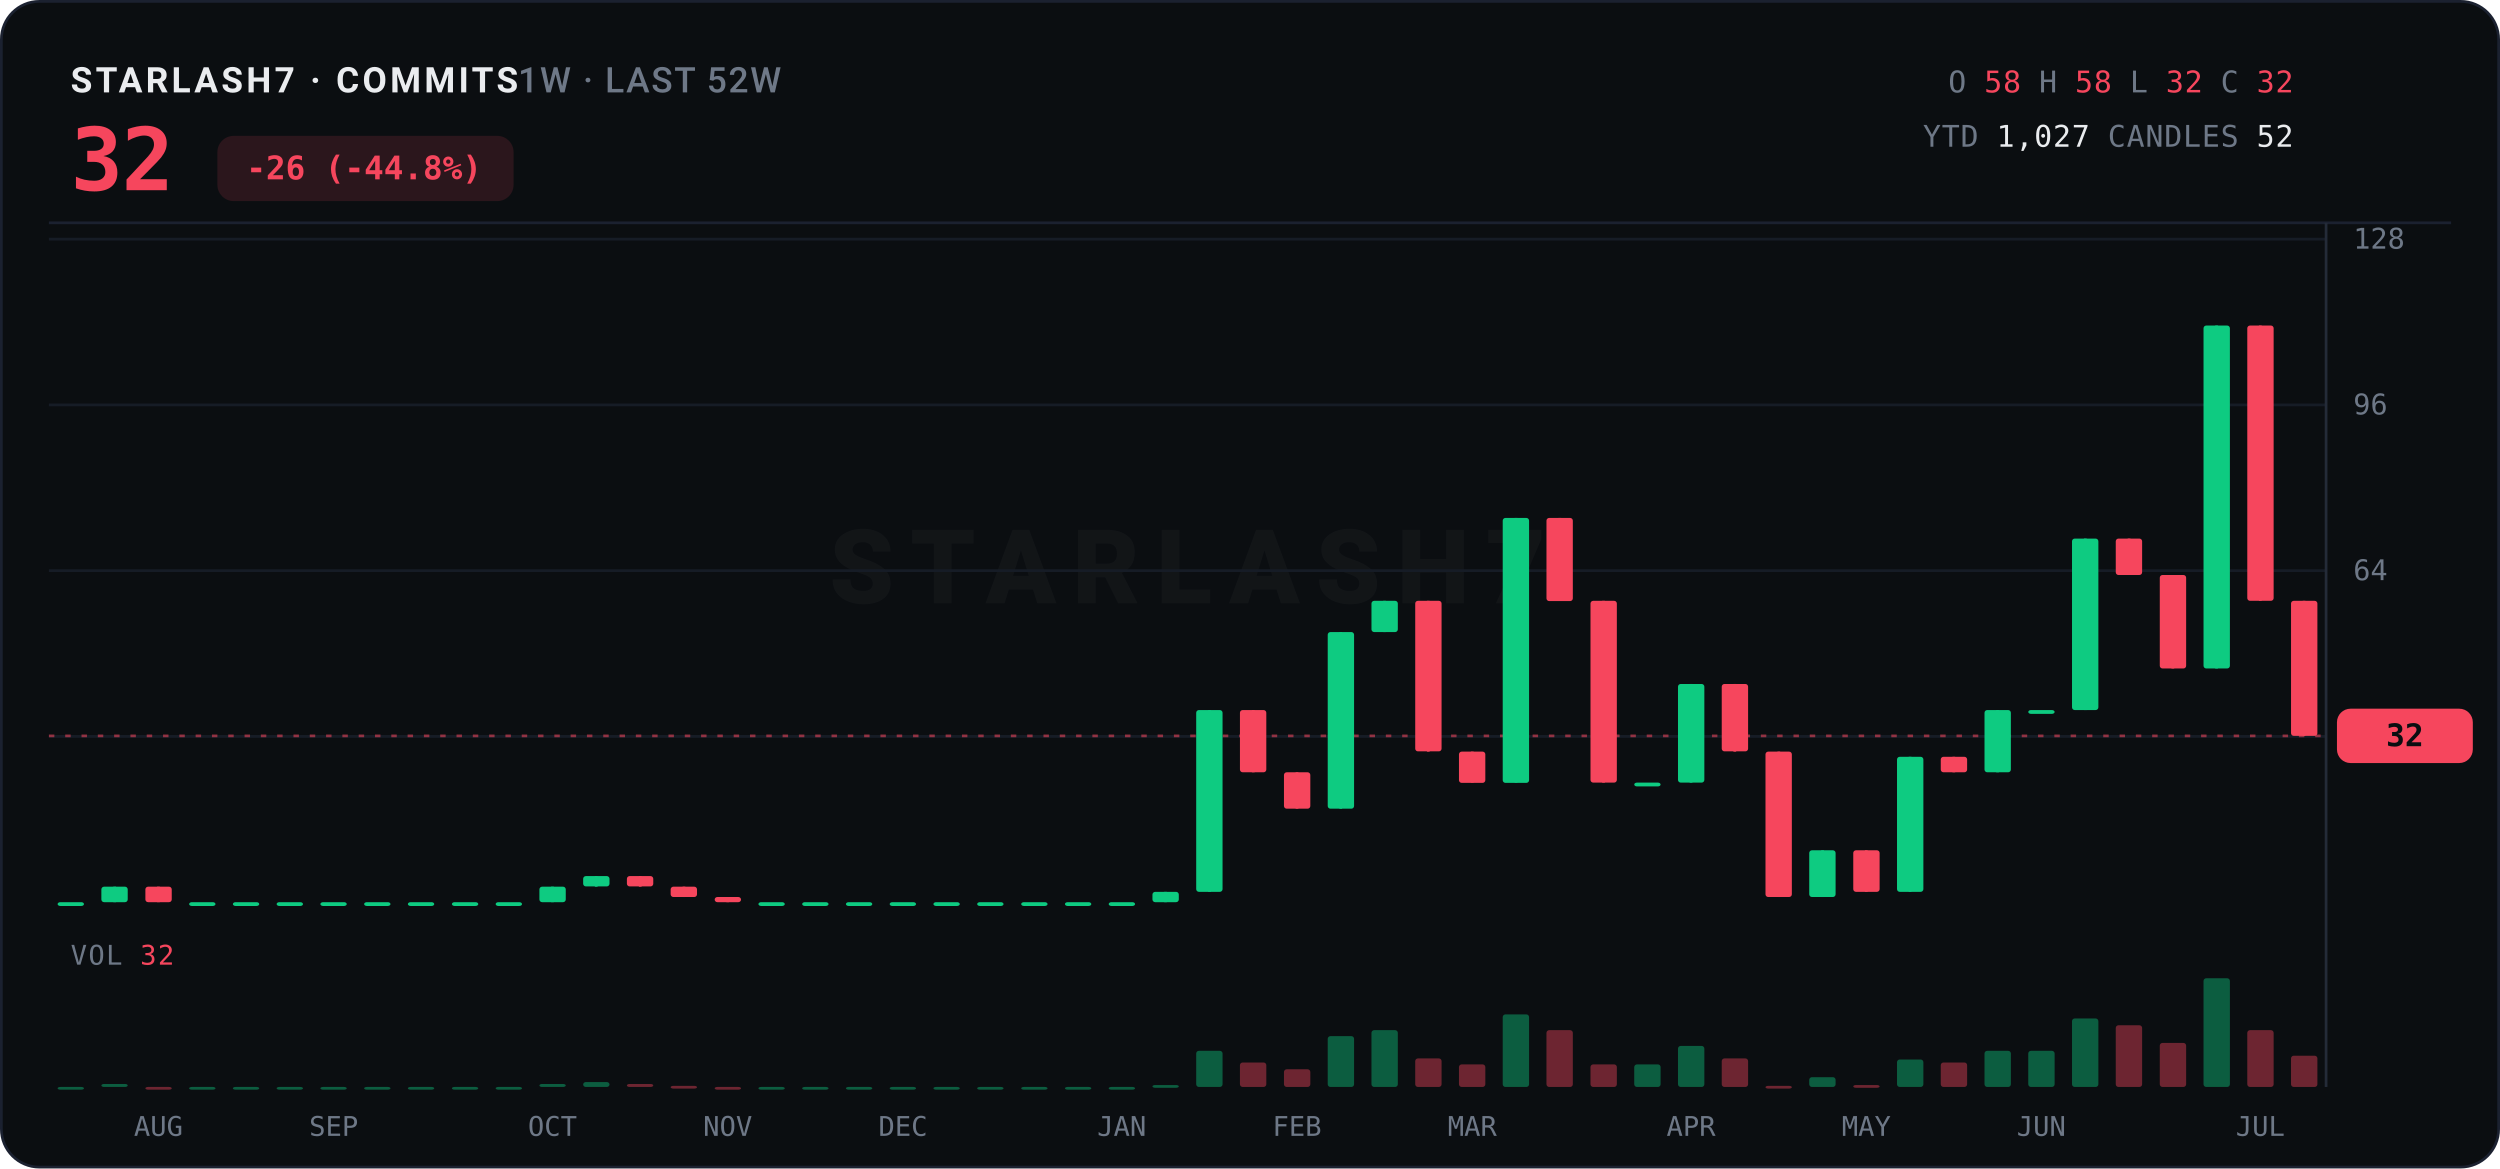
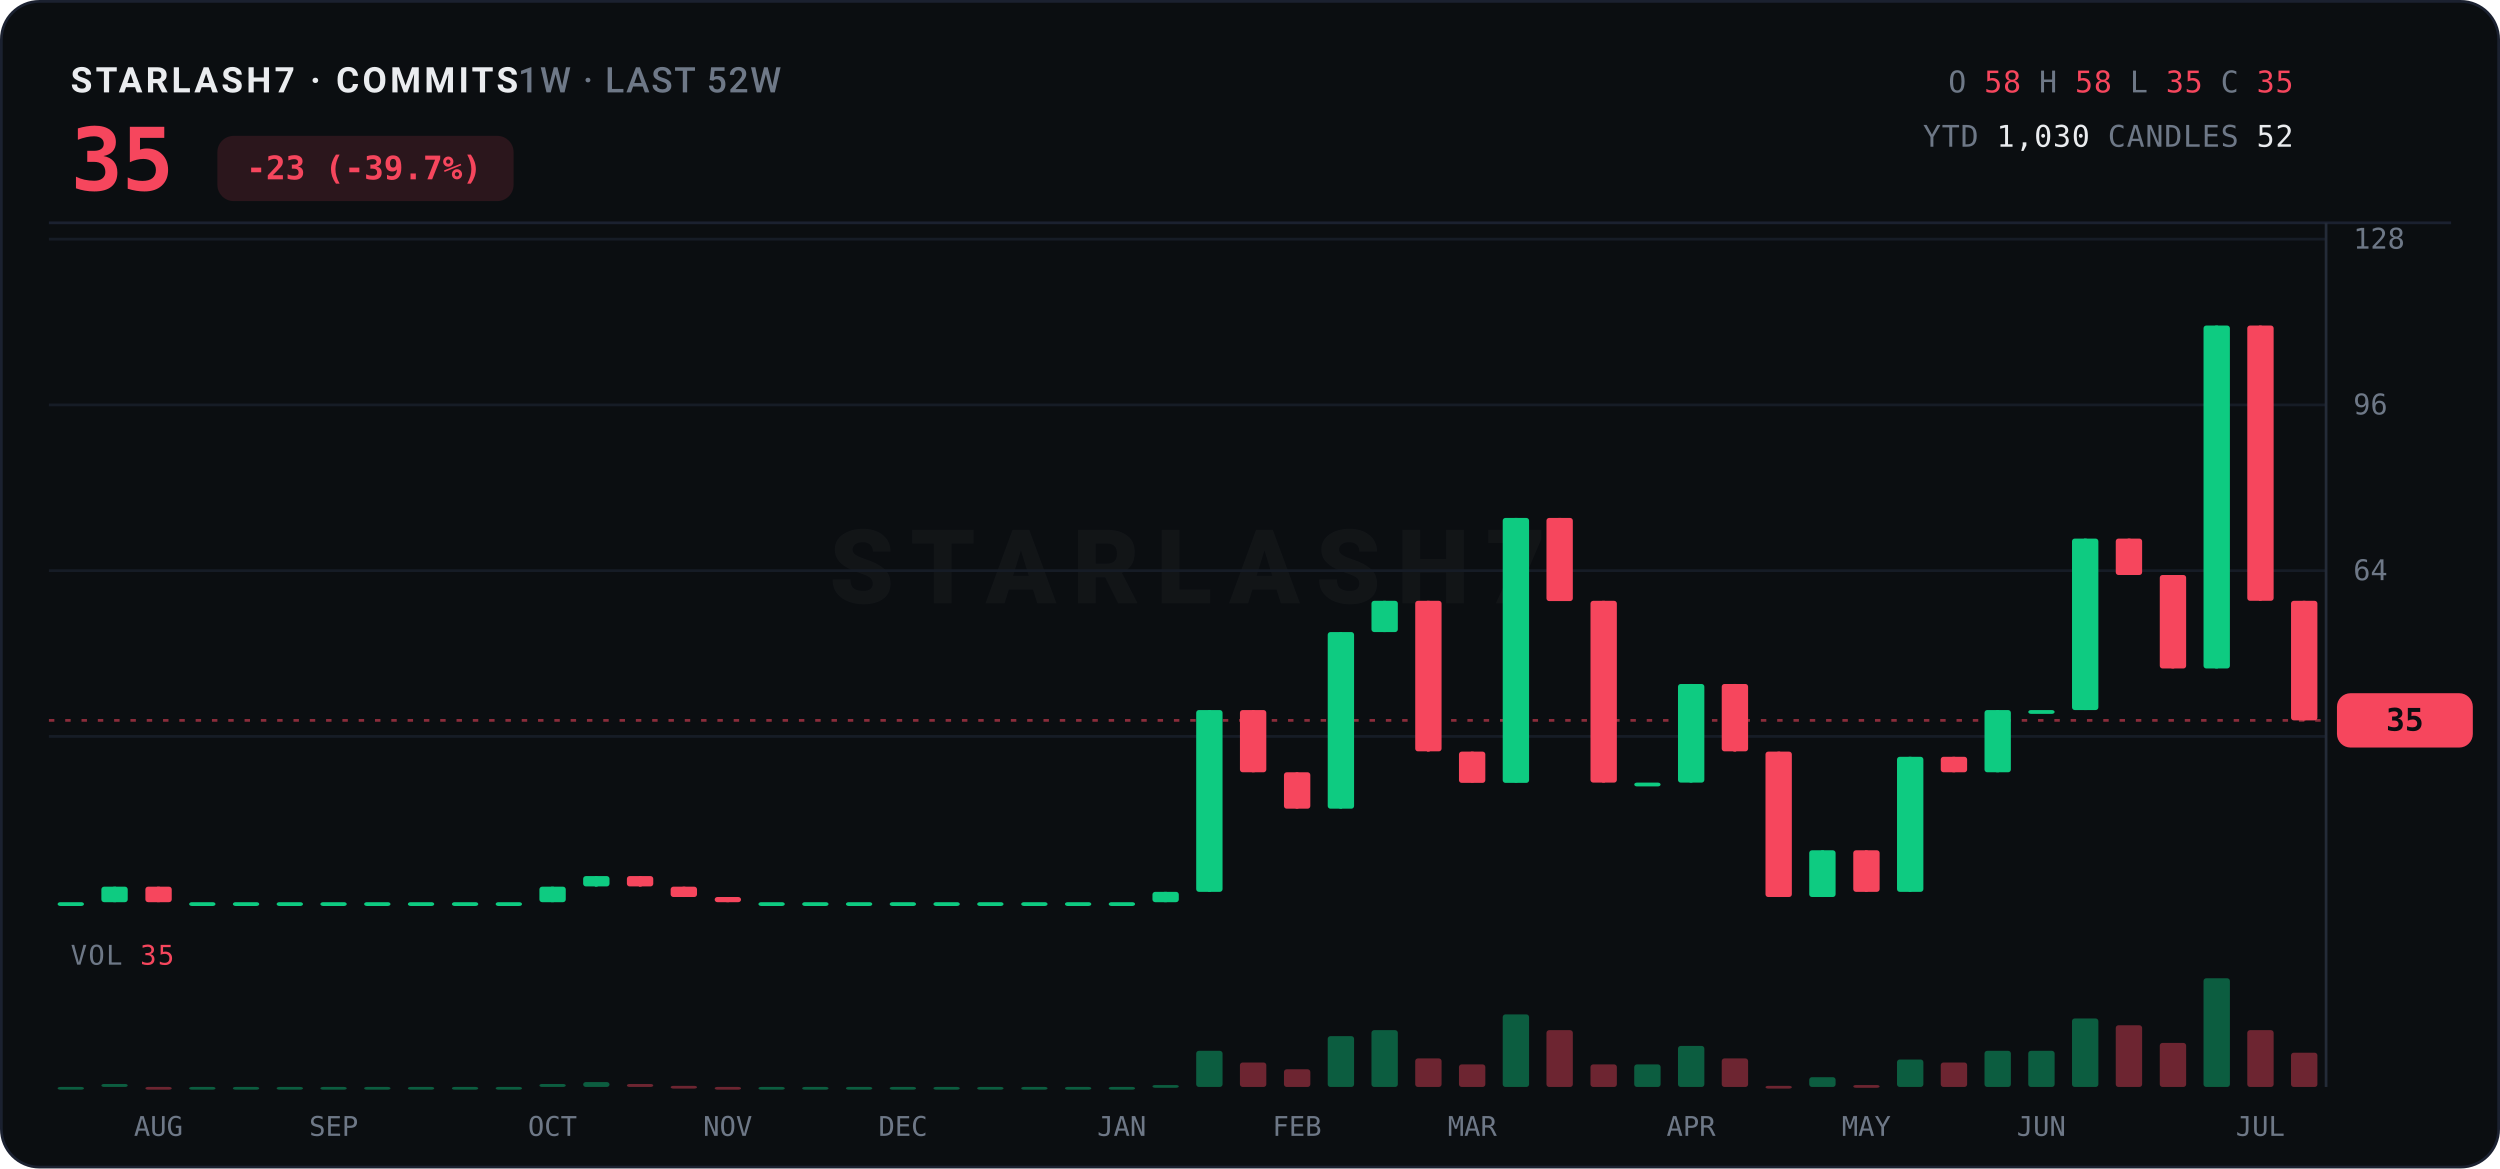
<svg xmlns="http://www.w3.org/2000/svg" width="920" height="430" viewBox="0 0 920 430">
  <rect x="0.5" y="0.5" width="919" height="429" rx="14" fill="#0B0E11" stroke="#1B2130" />
  <text x="26" y="34" font-family="ui-sans-serif,system-ui,-apple-system,'Segoe UI',Roboto,sans-serif" font-size="13" font-weight="700" letter-spacing="1.2" fill="#EAECEF">STARLASH7 · COMMITS<tspan fill="#6E7887" font-weight="500" letter-spacing="0.6">  1W · LAST 52W</tspan>
  </text>
-   <text x="26" y="70" font-family="ui-monospace,'SF Mono',SFMono-Regular,Menlo,Consolas,monospace" font-size="32" font-weight="800" fill="#F6465D" letter-spacing="-0.5">32</text>
+   <text x="26" y="70" font-family="ui-monospace,'SF Mono',SFMono-Regular,Menlo,Consolas,monospace" font-size="32" font-weight="800" fill="#F6465D" letter-spacing="-0.5">35</text>
  <rect x="80" y="50" width="109" height="24" rx="6" fill="#F6465D" opacity="0.14" />
-   <text x="134" y="66" text-anchor="middle" font-family="ui-monospace,'SF Mono',SFMono-Regular,Menlo,Consolas,monospace" font-size="12" font-weight="700" fill="#F6465D">-26 (-44.8%)</text>
+   <text x="134" y="66" text-anchor="middle" font-family="ui-monospace,'SF Mono',SFMono-Regular,Menlo,Consolas,monospace" font-size="12" font-weight="700" fill="#F6465D">-23 (-39.7%)</text>
  <text x="844" y="34" text-anchor="end" font-family="ui-monospace,'SF Mono',SFMono-Regular,Menlo,Consolas,monospace" font-size="11" letter-spacing="0.3">
    <tspan fill="#6E7887">O</tspan>
    <tspan fill="#F6465D">58</tspan>
    <tspan fill="#6E7887">H</tspan>
    <tspan fill="#F6465D">58</tspan>
    <tspan fill="#6E7887">L</tspan>
-     <tspan fill="#F6465D">32</tspan>
+     <tspan fill="#F6465D">35</tspan>
    <tspan fill="#6E7887">C</tspan>
-     <tspan fill="#F6465D">32</tspan>
+     <tspan fill="#F6465D">35</tspan>
  </text>
  <text x="844" y="54" text-anchor="end" font-family="ui-monospace,'SF Mono',SFMono-Regular,Menlo,Consolas,monospace" font-size="11" letter-spacing="0.3">
    <tspan fill="#6E7887">YTD</tspan>
-     <tspan fill="#EAECEF">1,027</tspan>
+     <tspan fill="#EAECEF">1,030</tspan>
    <tspan fill="#6E7887">CANDLES</tspan>
    <tspan fill="#EAECEF">52</tspan>
  </text>
  <line x1="18" y1="82" x2="902" y2="82" stroke="#1B2130" stroke-width="1" />
  <text x="437.0" y="222.0" text-anchor="middle" font-family="ui-sans-serif,system-ui,-apple-system,'Segoe UI',Roboto,sans-serif" font-size="38" font-weight="800" letter-spacing="6" fill="#EAECEF" opacity="0.035">STARLASH7</text>
  <line x1="18" y1="271.0" x2="856" y2="271.0" stroke="#161C26" stroke-width="1" />
  <text x="866" y="274.5" font-family="ui-monospace,'SF Mono',SFMono-Regular,Menlo,Consolas,monospace" font-size="10.5" fill="#6E7887">32</text>
  <line x1="18" y1="210.0" x2="856" y2="210.0" stroke="#161C26" stroke-width="1" />
  <text x="866" y="213.5" font-family="ui-monospace,'SF Mono',SFMono-Regular,Menlo,Consolas,monospace" font-size="10.5" fill="#6E7887">64</text>
  <line x1="18" y1="149.0" x2="856" y2="149.0" stroke="#161C26" stroke-width="1" />
  <text x="866" y="152.5" font-family="ui-monospace,'SF Mono',SFMono-Regular,Menlo,Consolas,monospace" font-size="10.5" fill="#6E7887">96</text>
  <line x1="18" y1="88.0" x2="856" y2="88.0" stroke="#161C26" stroke-width="1" />
  <text x="866" y="91.5" font-family="ui-monospace,'SF Mono',SFMono-Regular,Menlo,Consolas,monospace" font-size="10.5" fill="#6E7887">128</text>
  <line x1="856" y1="82" x2="856" y2="400" stroke="#242B38" stroke-width="1" />
-   <line x1="18" y1="270.8" x2="856" y2="270.8" stroke="#F6465D" stroke-width="1" stroke-dasharray="2 4" opacity="0.55" />
-   <rect x="860" y="260.8" width="50" height="20" rx="5" fill="#F6465D" />
-   <text x="885.0" y="274.6" text-anchor="middle" font-family="ui-monospace,'SF Mono',SFMono-Regular,Menlo,Consolas,monospace" font-size="11.5" font-weight="800" fill="#0B0E11">32</text>
+   <line x1="18" y1="265.1" x2="856" y2="265.1" stroke="#F6465D" stroke-width="1" stroke-dasharray="2 4" opacity="0.55" />
+   <rect x="860" y="255.1" width="50" height="20" rx="5" fill="#F6465D" />
+   <text x="885.0" y="268.9" text-anchor="middle" font-family="ui-monospace,'SF Mono',SFMono-Regular,Menlo,Consolas,monospace" font-size="11.5" font-weight="800" fill="#0B0E11">35</text>
  <line x1="26.1" y1="332.0" x2="26.1" y2="332.0" stroke="#0ECB81" stroke-width="1" />
  <rect x="21.2" y="332.0" width="9.7" height="1.4" rx="1" fill="#0ECB81" />
  <line x1="42.2" y1="326.3" x2="42.2" y2="332.0" stroke="#0ECB81" stroke-width="1" />
  <rect x="37.3" y="326.3" width="9.7" height="5.7" rx="1" fill="#0ECB81" />
  <line x1="58.3" y1="326.3" x2="58.3" y2="332.0" stroke="#F6465D" stroke-width="1" />
  <rect x="53.5" y="326.3" width="9.7" height="5.7" rx="1" fill="#F6465D" />
  <line x1="74.4" y1="332.0" x2="74.4" y2="332.0" stroke="#0ECB81" stroke-width="1" />
  <rect x="69.6" y="332.0" width="9.7" height="1.4" rx="1" fill="#0ECB81" />
  <line x1="90.5" y1="332.0" x2="90.5" y2="332.0" stroke="#0ECB81" stroke-width="1" />
  <rect x="85.7" y="332.0" width="9.7" height="1.4" rx="1" fill="#0ECB81" />
  <line x1="106.6" y1="332.0" x2="106.6" y2="332.0" stroke="#0ECB81" stroke-width="1" />
  <rect x="101.8" y="332.0" width="9.7" height="1.4" rx="1" fill="#0ECB81" />
  <line x1="122.8" y1="332.0" x2="122.8" y2="332.0" stroke="#0ECB81" stroke-width="1" />
  <rect x="117.9" y="332.0" width="9.7" height="1.4" rx="1" fill="#0ECB81" />
  <line x1="138.9" y1="332.0" x2="138.9" y2="332.0" stroke="#0ECB81" stroke-width="1" />
  <rect x="134.0" y="332.0" width="9.7" height="1.4" rx="1" fill="#0ECB81" />
  <line x1="155.0" y1="332.0" x2="155.0" y2="332.0" stroke="#0ECB81" stroke-width="1" />
  <rect x="150.1" y="332.0" width="9.7" height="1.4" rx="1" fill="#0ECB81" />
  <line x1="171.1" y1="332.0" x2="171.1" y2="332.0" stroke="#0ECB81" stroke-width="1" />
  <rect x="166.3" y="332.0" width="9.7" height="1.4" rx="1" fill="#0ECB81" />
  <line x1="187.2" y1="332.0" x2="187.2" y2="332.0" stroke="#0ECB81" stroke-width="1" />
  <rect x="182.4" y="332.0" width="9.7" height="1.4" rx="1" fill="#0ECB81" />
  <line x1="203.3" y1="326.3" x2="203.3" y2="332.0" stroke="#0ECB81" stroke-width="1" />
  <rect x="198.5" y="326.3" width="9.7" height="5.7" rx="1" fill="#0ECB81" />
  <line x1="219.4" y1="322.4" x2="219.4" y2="326.3" stroke="#0ECB81" stroke-width="1" />
  <rect x="214.6" y="322.4" width="9.7" height="3.8" rx="1" fill="#0ECB81" />
  <line x1="235.6" y1="322.4" x2="235.6" y2="326.3" stroke="#F6465D" stroke-width="1" />
  <rect x="230.7" y="322.4" width="9.7" height="3.8" rx="1" fill="#F6465D" />
  <line x1="251.7" y1="326.3" x2="251.7" y2="330.1" stroke="#F6465D" stroke-width="1" />
  <rect x="246.8" y="326.3" width="9.7" height="3.8" rx="1" fill="#F6465D" />
  <line x1="267.8" y1="330.1" x2="267.8" y2="332.0" stroke="#F6465D" stroke-width="1" />
  <rect x="263.0" y="330.1" width="9.7" height="1.9" rx="1" fill="#F6465D" />
  <line x1="283.9" y1="332.0" x2="283.9" y2="332.0" stroke="#0ECB81" stroke-width="1" />
  <rect x="279.1" y="332.0" width="9.7" height="1.4" rx="1" fill="#0ECB81" />
  <line x1="300.0" y1="332.0" x2="300.0" y2="332.0" stroke="#0ECB81" stroke-width="1" />
  <rect x="295.2" y="332.0" width="9.7" height="1.4" rx="1" fill="#0ECB81" />
  <line x1="316.1" y1="332.0" x2="316.1" y2="332.0" stroke="#0ECB81" stroke-width="1" />
  <rect x="311.3" y="332.0" width="9.7" height="1.4" rx="1" fill="#0ECB81" />
  <line x1="332.3" y1="332.0" x2="332.3" y2="332.0" stroke="#0ECB81" stroke-width="1" />
  <rect x="327.4" y="332.0" width="9.7" height="1.4" rx="1" fill="#0ECB81" />
  <line x1="348.4" y1="332.0" x2="348.4" y2="332.0" stroke="#0ECB81" stroke-width="1" />
  <rect x="343.5" y="332.0" width="9.7" height="1.4" rx="1" fill="#0ECB81" />
  <line x1="364.5" y1="332.0" x2="364.5" y2="332.0" stroke="#0ECB81" stroke-width="1" />
  <rect x="359.6" y="332.0" width="9.7" height="1.4" rx="1" fill="#0ECB81" />
  <line x1="380.6" y1="332.0" x2="380.6" y2="332.0" stroke="#0ECB81" stroke-width="1" />
  <rect x="375.8" y="332.0" width="9.7" height="1.4" rx="1" fill="#0ECB81" />
  <line x1="396.7" y1="332.0" x2="396.7" y2="332.0" stroke="#0ECB81" stroke-width="1" />
  <rect x="391.9" y="332.0" width="9.7" height="1.4" rx="1" fill="#0ECB81" />
  <line x1="412.8" y1="332.0" x2="412.8" y2="332.0" stroke="#0ECB81" stroke-width="1" />
  <rect x="408.0" y="332.0" width="9.7" height="1.4" rx="1" fill="#0ECB81" />
  <line x1="428.9" y1="328.2" x2="428.9" y2="332.0" stroke="#0ECB81" stroke-width="1" />
  <rect x="424.1" y="328.2" width="9.7" height="3.8" rx="1" fill="#0ECB81" />
  <line x1="445.1" y1="261.3" x2="445.1" y2="328.2" stroke="#0ECB81" stroke-width="1" />
  <rect x="440.2" y="261.3" width="9.7" height="66.9" rx="1" fill="#0ECB81" />
  <line x1="461.2" y1="261.3" x2="461.2" y2="284.2" stroke="#F6465D" stroke-width="1" />
  <rect x="456.3" y="261.3" width="9.7" height="22.9" rx="1" fill="#F6465D" />
  <line x1="477.3" y1="284.2" x2="477.3" y2="297.6" stroke="#F6465D" stroke-width="1" />
  <rect x="472.5" y="284.2" width="9.7" height="13.4" rx="1" fill="#F6465D" />
  <line x1="493.4" y1="232.6" x2="493.4" y2="297.6" stroke="#0ECB81" stroke-width="1" />
  <rect x="488.6" y="232.6" width="9.7" height="65.0" rx="1" fill="#0ECB81" />
  <line x1="509.5" y1="221.1" x2="509.5" y2="232.6" stroke="#0ECB81" stroke-width="1" />
  <rect x="504.7" y="221.1" width="9.7" height="11.5" rx="1" fill="#0ECB81" />
  <line x1="525.6" y1="221.1" x2="525.6" y2="276.6" stroke="#F6465D" stroke-width="1" />
  <rect x="520.8" y="221.1" width="9.7" height="55.4" rx="1" fill="#F6465D" />
  <line x1="541.8" y1="276.6" x2="541.8" y2="288.0" stroke="#F6465D" stroke-width="1" />
  <rect x="536.9" y="276.6" width="9.7" height="11.5" rx="1" fill="#F6465D" />
  <line x1="557.9" y1="190.6" x2="557.9" y2="288.0" stroke="#0ECB81" stroke-width="1" />
  <rect x="553.0" y="190.6" width="9.7" height="97.5" rx="1" fill="#0ECB81" />
  <line x1="574.0" y1="190.6" x2="574.0" y2="221.1" stroke="#F6465D" stroke-width="1" />
  <rect x="569.1" y="190.6" width="9.7" height="30.6" rx="1" fill="#F6465D" />
  <line x1="590.1" y1="221.1" x2="590.1" y2="288.0" stroke="#F6465D" stroke-width="1" />
  <rect x="585.3" y="221.1" width="9.7" height="66.9" rx="1" fill="#F6465D" />
  <line x1="606.2" y1="288.0" x2="606.2" y2="288.0" stroke="#0ECB81" stroke-width="1" />
  <rect x="601.4" y="288.0" width="9.7" height="1.4" rx="1" fill="#0ECB81" />
  <line x1="622.3" y1="251.7" x2="622.3" y2="288.0" stroke="#0ECB81" stroke-width="1" />
  <rect x="617.5" y="251.7" width="9.7" height="36.3" rx="1" fill="#0ECB81" />
  <line x1="638.4" y1="251.7" x2="638.4" y2="276.6" stroke="#F6465D" stroke-width="1" />
  <rect x="633.6" y="251.7" width="9.7" height="24.8" rx="1" fill="#F6465D" />
  <line x1="654.6" y1="276.6" x2="654.6" y2="330.1" stroke="#F6465D" stroke-width="1" />
  <rect x="649.7" y="276.6" width="9.7" height="53.5" rx="1" fill="#F6465D" />
  <line x1="670.7" y1="312.9" x2="670.7" y2="330.1" stroke="#0ECB81" stroke-width="1" />
  <rect x="665.8" y="312.9" width="9.7" height="17.2" rx="1" fill="#0ECB81" />
  <line x1="686.8" y1="312.9" x2="686.8" y2="328.2" stroke="#F6465D" stroke-width="1" />
  <rect x="682.0" y="312.9" width="9.7" height="15.3" rx="1" fill="#F6465D" />
  <line x1="702.9" y1="278.5" x2="702.9" y2="328.2" stroke="#0ECB81" stroke-width="1" />
  <rect x="698.1" y="278.5" width="9.7" height="49.7" rx="1" fill="#0ECB81" />
  <line x1="719.0" y1="278.5" x2="719.0" y2="284.2" stroke="#F6465D" stroke-width="1" />
  <rect x="714.2" y="278.5" width="9.7" height="5.7" rx="1" fill="#F6465D" />
  <line x1="735.1" y1="261.3" x2="735.1" y2="284.2" stroke="#0ECB81" stroke-width="1" />
  <rect x="730.3" y="261.3" width="9.7" height="22.9" rx="1" fill="#0ECB81" />
  <line x1="751.2" y1="261.3" x2="751.2" y2="261.3" stroke="#0ECB81" stroke-width="1" />
  <rect x="746.4" y="261.3" width="9.7" height="1.4" rx="1" fill="#0ECB81" />
  <line x1="767.4" y1="198.2" x2="767.4" y2="261.3" stroke="#0ECB81" stroke-width="1" />
  <rect x="762.5" y="198.2" width="9.7" height="63.1" rx="1" fill="#0ECB81" />
  <line x1="783.5" y1="198.2" x2="783.5" y2="211.6" stroke="#F6465D" stroke-width="1" />
  <rect x="778.6" y="198.2" width="9.7" height="13.4" rx="1" fill="#F6465D" />
  <line x1="799.6" y1="211.6" x2="799.6" y2="246.0" stroke="#F6465D" stroke-width="1" />
  <rect x="794.8" y="211.6" width="9.7" height="34.4" rx="1" fill="#F6465D" />
  <line x1="815.7" y1="119.8" x2="815.7" y2="246.0" stroke="#0ECB81" stroke-width="1" />
  <rect x="810.9" y="119.8" width="9.7" height="126.2" rx="1" fill="#0ECB81" />
  <line x1="831.8" y1="119.8" x2="831.8" y2="221.1" stroke="#F6465D" stroke-width="1" />
  <rect x="827.0" y="119.8" width="9.7" height="101.3" rx="1" fill="#F6465D" />
-   <line x1="847.9" y1="221.1" x2="847.9" y2="270.8" stroke="#F6465D" stroke-width="1" />
-   <rect x="843.1" y="221.1" width="9.7" height="49.7" rx="1" fill="#F6465D" />
-   <text x="26" y="355" font-family="ui-monospace,'SF Mono',SFMono-Regular,Menlo,Consolas,monospace" font-size="10" letter-spacing="0.5" fill="#6E7887">VOL <tspan fill="#F6465D">32</tspan>
+   <line x1="847.9" y1="221.1" x2="847.9" y2="265.1" stroke="#F6465D" stroke-width="1" />
+   <rect x="843.1" y="221.1" width="9.7" height="44.0" rx="1" fill="#F6465D" />
+   <text x="26" y="355" font-family="ui-monospace,'SF Mono',SFMono-Regular,Menlo,Consolas,monospace" font-size="10" letter-spacing="0.5" fill="#6E7887">VOL <tspan fill="#F6465D">35</tspan>
  </text>
  <rect x="21.2" y="400.0" width="9.7" height="1.0" rx="1" fill="#0ECB81" opacity="0.42" />
  <rect x="37.3" y="398.9" width="9.7" height="1.1" rx="1" fill="#0ECB81" opacity="0.42" />
  <rect x="53.5" y="400.0" width="9.7" height="1.0" rx="1" fill="#F6465D" opacity="0.42" />
  <rect x="69.6" y="400.0" width="9.7" height="1.0" rx="1" fill="#0ECB81" opacity="0.42" />
  <rect x="85.7" y="400.0" width="9.7" height="1.0" rx="1" fill="#0ECB81" opacity="0.42" />
  <rect x="101.8" y="400.0" width="9.7" height="1.0" rx="1" fill="#0ECB81" opacity="0.42" />
  <rect x="117.9" y="400.0" width="9.7" height="1.0" rx="1" fill="#0ECB81" opacity="0.42" />
  <rect x="134.0" y="400.0" width="9.7" height="1.0" rx="1" fill="#0ECB81" opacity="0.42" />
  <rect x="150.1" y="400.0" width="9.7" height="1.0" rx="1" fill="#0ECB81" opacity="0.42" />
  <rect x="166.3" y="400.0" width="9.7" height="1.0" rx="1" fill="#0ECB81" opacity="0.42" />
  <rect x="182.4" y="400.0" width="9.7" height="1.0" rx="1" fill="#0ECB81" opacity="0.42" />
  <rect x="198.5" y="398.9" width="9.7" height="1.1" rx="1" fill="#0ECB81" opacity="0.42" />
  <rect x="214.6" y="398.2" width="9.7" height="1.8" rx="1" fill="#0ECB81" opacity="0.42" />
  <rect x="230.7" y="398.9" width="9.7" height="1.1" rx="1" fill="#F6465D" opacity="0.42" />
  <rect x="246.8" y="399.6" width="9.7" height="1.0" rx="1" fill="#F6465D" opacity="0.42" />
  <rect x="263.0" y="400.0" width="9.7" height="1.0" rx="1" fill="#F6465D" opacity="0.42" />
  <rect x="279.1" y="400.0" width="9.7" height="1.0" rx="1" fill="#0ECB81" opacity="0.42" />
  <rect x="295.2" y="400.0" width="9.7" height="1.0" rx="1" fill="#0ECB81" opacity="0.42" />
  <rect x="311.3" y="400.0" width="9.7" height="1.0" rx="1" fill="#0ECB81" opacity="0.42" />
  <rect x="327.4" y="400.0" width="9.7" height="1.0" rx="1" fill="#0ECB81" opacity="0.42" />
  <rect x="343.5" y="400.0" width="9.7" height="1.0" rx="1" fill="#0ECB81" opacity="0.42" />
  <rect x="359.6" y="400.0" width="9.7" height="1.0" rx="1" fill="#0ECB81" opacity="0.42" />
  <rect x="375.8" y="400.0" width="9.7" height="1.0" rx="1" fill="#0ECB81" opacity="0.42" />
  <rect x="391.9" y="400.0" width="9.7" height="1.0" rx="1" fill="#0ECB81" opacity="0.42" />
  <rect x="408.0" y="400.0" width="9.7" height="1.0" rx="1" fill="#0ECB81" opacity="0.42" />
  <rect x="424.1" y="399.3" width="9.7" height="1.0" rx="1" fill="#0ECB81" opacity="0.42" />
  <rect x="440.2" y="386.7" width="9.7" height="13.3" rx="1" fill="#0ECB81" opacity="0.42" />
  <rect x="456.3" y="391.0" width="9.7" height="9.0" rx="1" fill="#F6465D" opacity="0.42" />
  <rect x="472.5" y="393.5" width="9.7" height="6.5" rx="1" fill="#F6465D" opacity="0.42" />
  <rect x="488.6" y="381.3" width="9.7" height="18.7" rx="1" fill="#0ECB81" opacity="0.42" />
  <rect x="504.7" y="379.1" width="9.7" height="20.9" rx="1" fill="#0ECB81" opacity="0.42" />
  <rect x="520.8" y="389.5" width="9.7" height="10.5" rx="1" fill="#F6465D" opacity="0.42" />
  <rect x="536.9" y="391.7" width="9.7" height="8.3" rx="1" fill="#F6465D" opacity="0.42" />
  <rect x="553.0" y="373.3" width="9.7" height="26.7" rx="1" fill="#0ECB81" opacity="0.42" />
  <rect x="569.1" y="379.1" width="9.7" height="20.9" rx="1" fill="#F6465D" opacity="0.42" />
  <rect x="585.3" y="391.7" width="9.7" height="8.3" rx="1" fill="#F6465D" opacity="0.42" />
  <rect x="601.4" y="391.7" width="9.7" height="8.3" rx="1" fill="#0ECB81" opacity="0.42" />
  <rect x="617.5" y="384.9" width="9.7" height="15.1" rx="1" fill="#0ECB81" opacity="0.42" />
  <rect x="633.6" y="389.5" width="9.7" height="10.5" rx="1" fill="#F6465D" opacity="0.42" />
  <rect x="649.7" y="399.6" width="9.7" height="1.0" rx="1" fill="#F6465D" opacity="0.42" />
  <rect x="665.8" y="396.4" width="9.7" height="3.6" rx="1" fill="#0ECB81" opacity="0.42" />
  <rect x="682.0" y="399.3" width="9.7" height="1.0" rx="1" fill="#F6465D" opacity="0.42" />
  <rect x="698.1" y="389.9" width="9.7" height="10.1" rx="1" fill="#0ECB81" opacity="0.42" />
  <rect x="714.2" y="391.0" width="9.7" height="9.0" rx="1" fill="#F6465D" opacity="0.42" />
  <rect x="730.3" y="386.7" width="9.7" height="13.3" rx="1" fill="#0ECB81" opacity="0.42" />
  <rect x="746.4" y="386.7" width="9.7" height="13.3" rx="1" fill="#0ECB81" opacity="0.42" />
  <rect x="762.5" y="374.8" width="9.7" height="25.2" rx="1" fill="#0ECB81" opacity="0.42" />
  <rect x="778.6" y="377.3" width="9.7" height="22.7" rx="1" fill="#F6465D" opacity="0.42" />
  <rect x="794.8" y="383.8" width="9.7" height="16.2" rx="1" fill="#F6465D" opacity="0.42" />
  <rect x="810.9" y="360.0" width="9.7" height="40.0" rx="1" fill="#0ECB81" opacity="0.42" />
  <rect x="827.0" y="379.1" width="9.7" height="20.9" rx="1" fill="#F6465D" opacity="0.42" />
-   <rect x="843.1" y="388.5" width="9.7" height="11.5" rx="1" fill="#F6465D" opacity="0.42" />
+   <rect x="843.1" y="387.4" width="9.7" height="12.6" rx="1" fill="#F6465D" opacity="0.42" />
  <text x="58.3" y="418" text-anchor="middle" font-family="ui-monospace,'SF Mono',SFMono-Regular,Menlo,Consolas,monospace" font-size="10" fill="#6E7887">AUG</text>
  <text x="122.8" y="418" text-anchor="middle" font-family="ui-monospace,'SF Mono',SFMono-Regular,Menlo,Consolas,monospace" font-size="10" fill="#6E7887">SEP</text>
  <text x="203.3" y="418" text-anchor="middle" font-family="ui-monospace,'SF Mono',SFMono-Regular,Menlo,Consolas,monospace" font-size="10" fill="#6E7887">OCT</text>
  <text x="267.8" y="418" text-anchor="middle" font-family="ui-monospace,'SF Mono',SFMono-Regular,Menlo,Consolas,monospace" font-size="10" fill="#6E7887">NOV</text>
  <text x="332.3" y="418" text-anchor="middle" font-family="ui-monospace,'SF Mono',SFMono-Regular,Menlo,Consolas,monospace" font-size="10" fill="#6E7887">DEC</text>
  <text x="412.8" y="418" text-anchor="middle" font-family="ui-monospace,'SF Mono',SFMono-Regular,Menlo,Consolas,monospace" font-size="10" fill="#6E7887">JAN</text>
  <text x="477.3" y="418" text-anchor="middle" font-family="ui-monospace,'SF Mono',SFMono-Regular,Menlo,Consolas,monospace" font-size="10" fill="#6E7887">FEB</text>
  <text x="541.8" y="418" text-anchor="middle" font-family="ui-monospace,'SF Mono',SFMono-Regular,Menlo,Consolas,monospace" font-size="10" fill="#6E7887">MAR</text>
  <text x="622.3" y="418" text-anchor="middle" font-family="ui-monospace,'SF Mono',SFMono-Regular,Menlo,Consolas,monospace" font-size="10" fill="#6E7887">APR</text>
  <text x="686.8" y="418" text-anchor="middle" font-family="ui-monospace,'SF Mono',SFMono-Regular,Menlo,Consolas,monospace" font-size="10" fill="#6E7887">MAY</text>
  <text x="751.2" y="418" text-anchor="middle" font-family="ui-monospace,'SF Mono',SFMono-Regular,Menlo,Consolas,monospace" font-size="10" fill="#6E7887">JUN</text>
  <text x="831.8" y="418" text-anchor="middle" font-family="ui-monospace,'SF Mono',SFMono-Regular,Menlo,Consolas,monospace" font-size="10" fill="#6E7887">JUL</text>
</svg>
